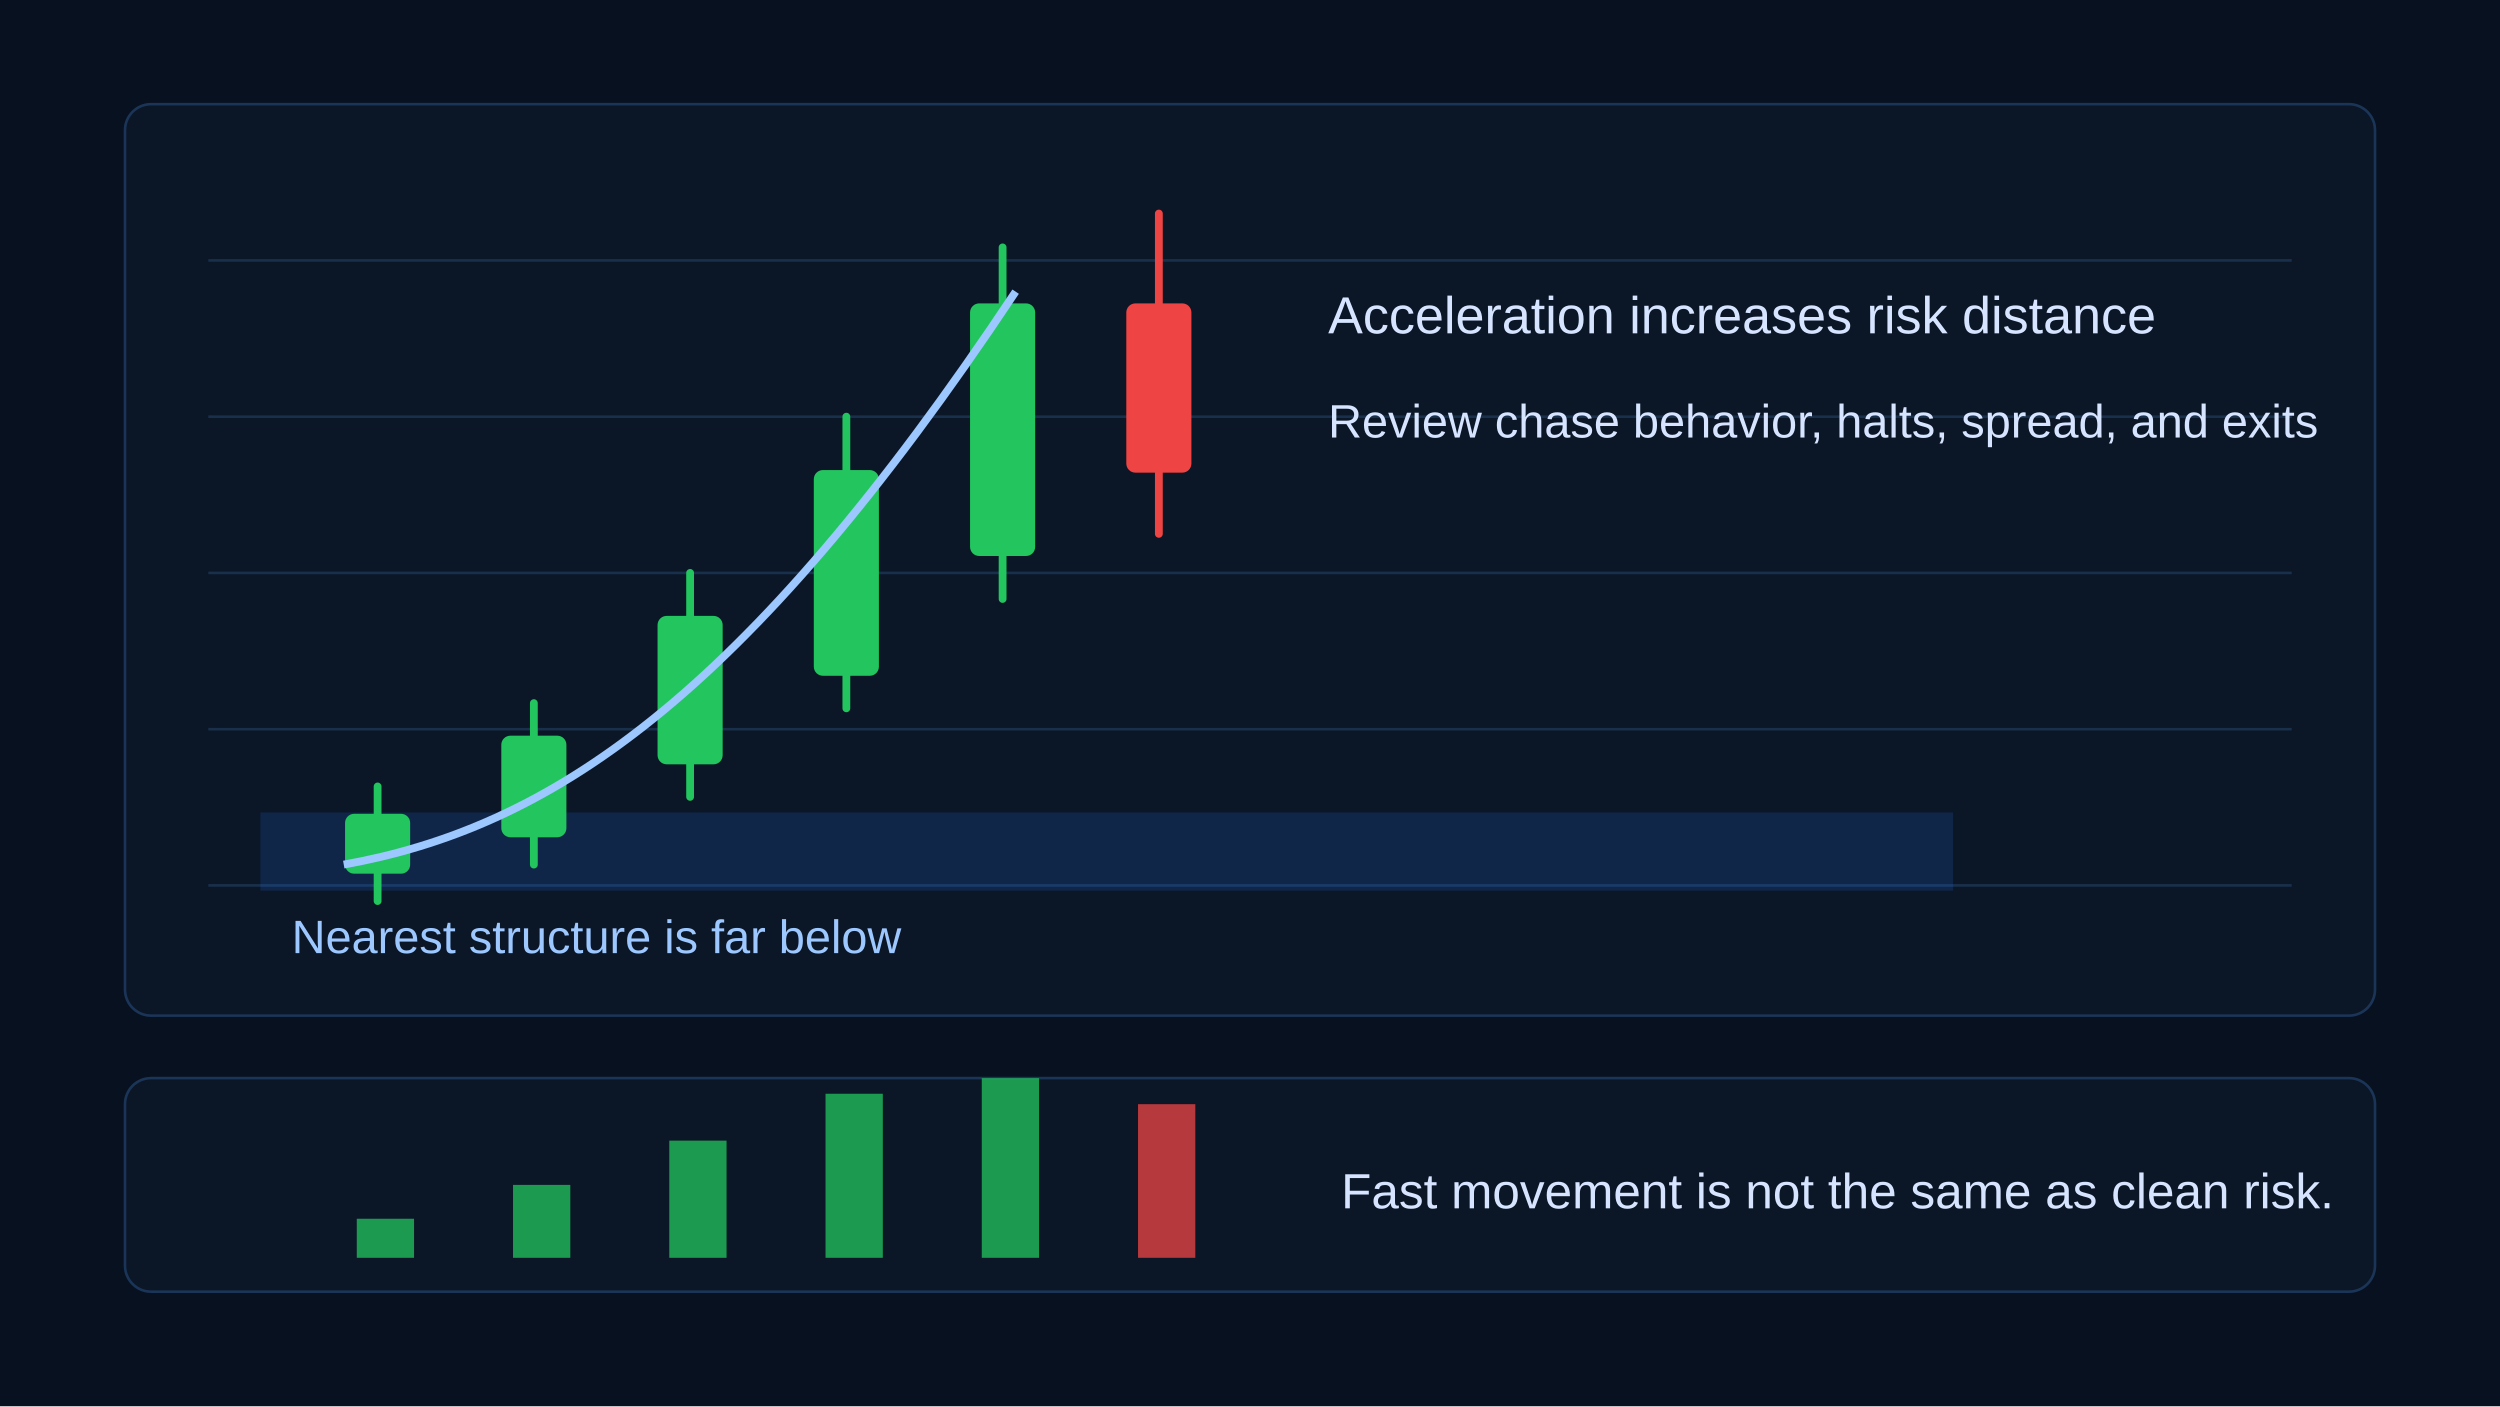
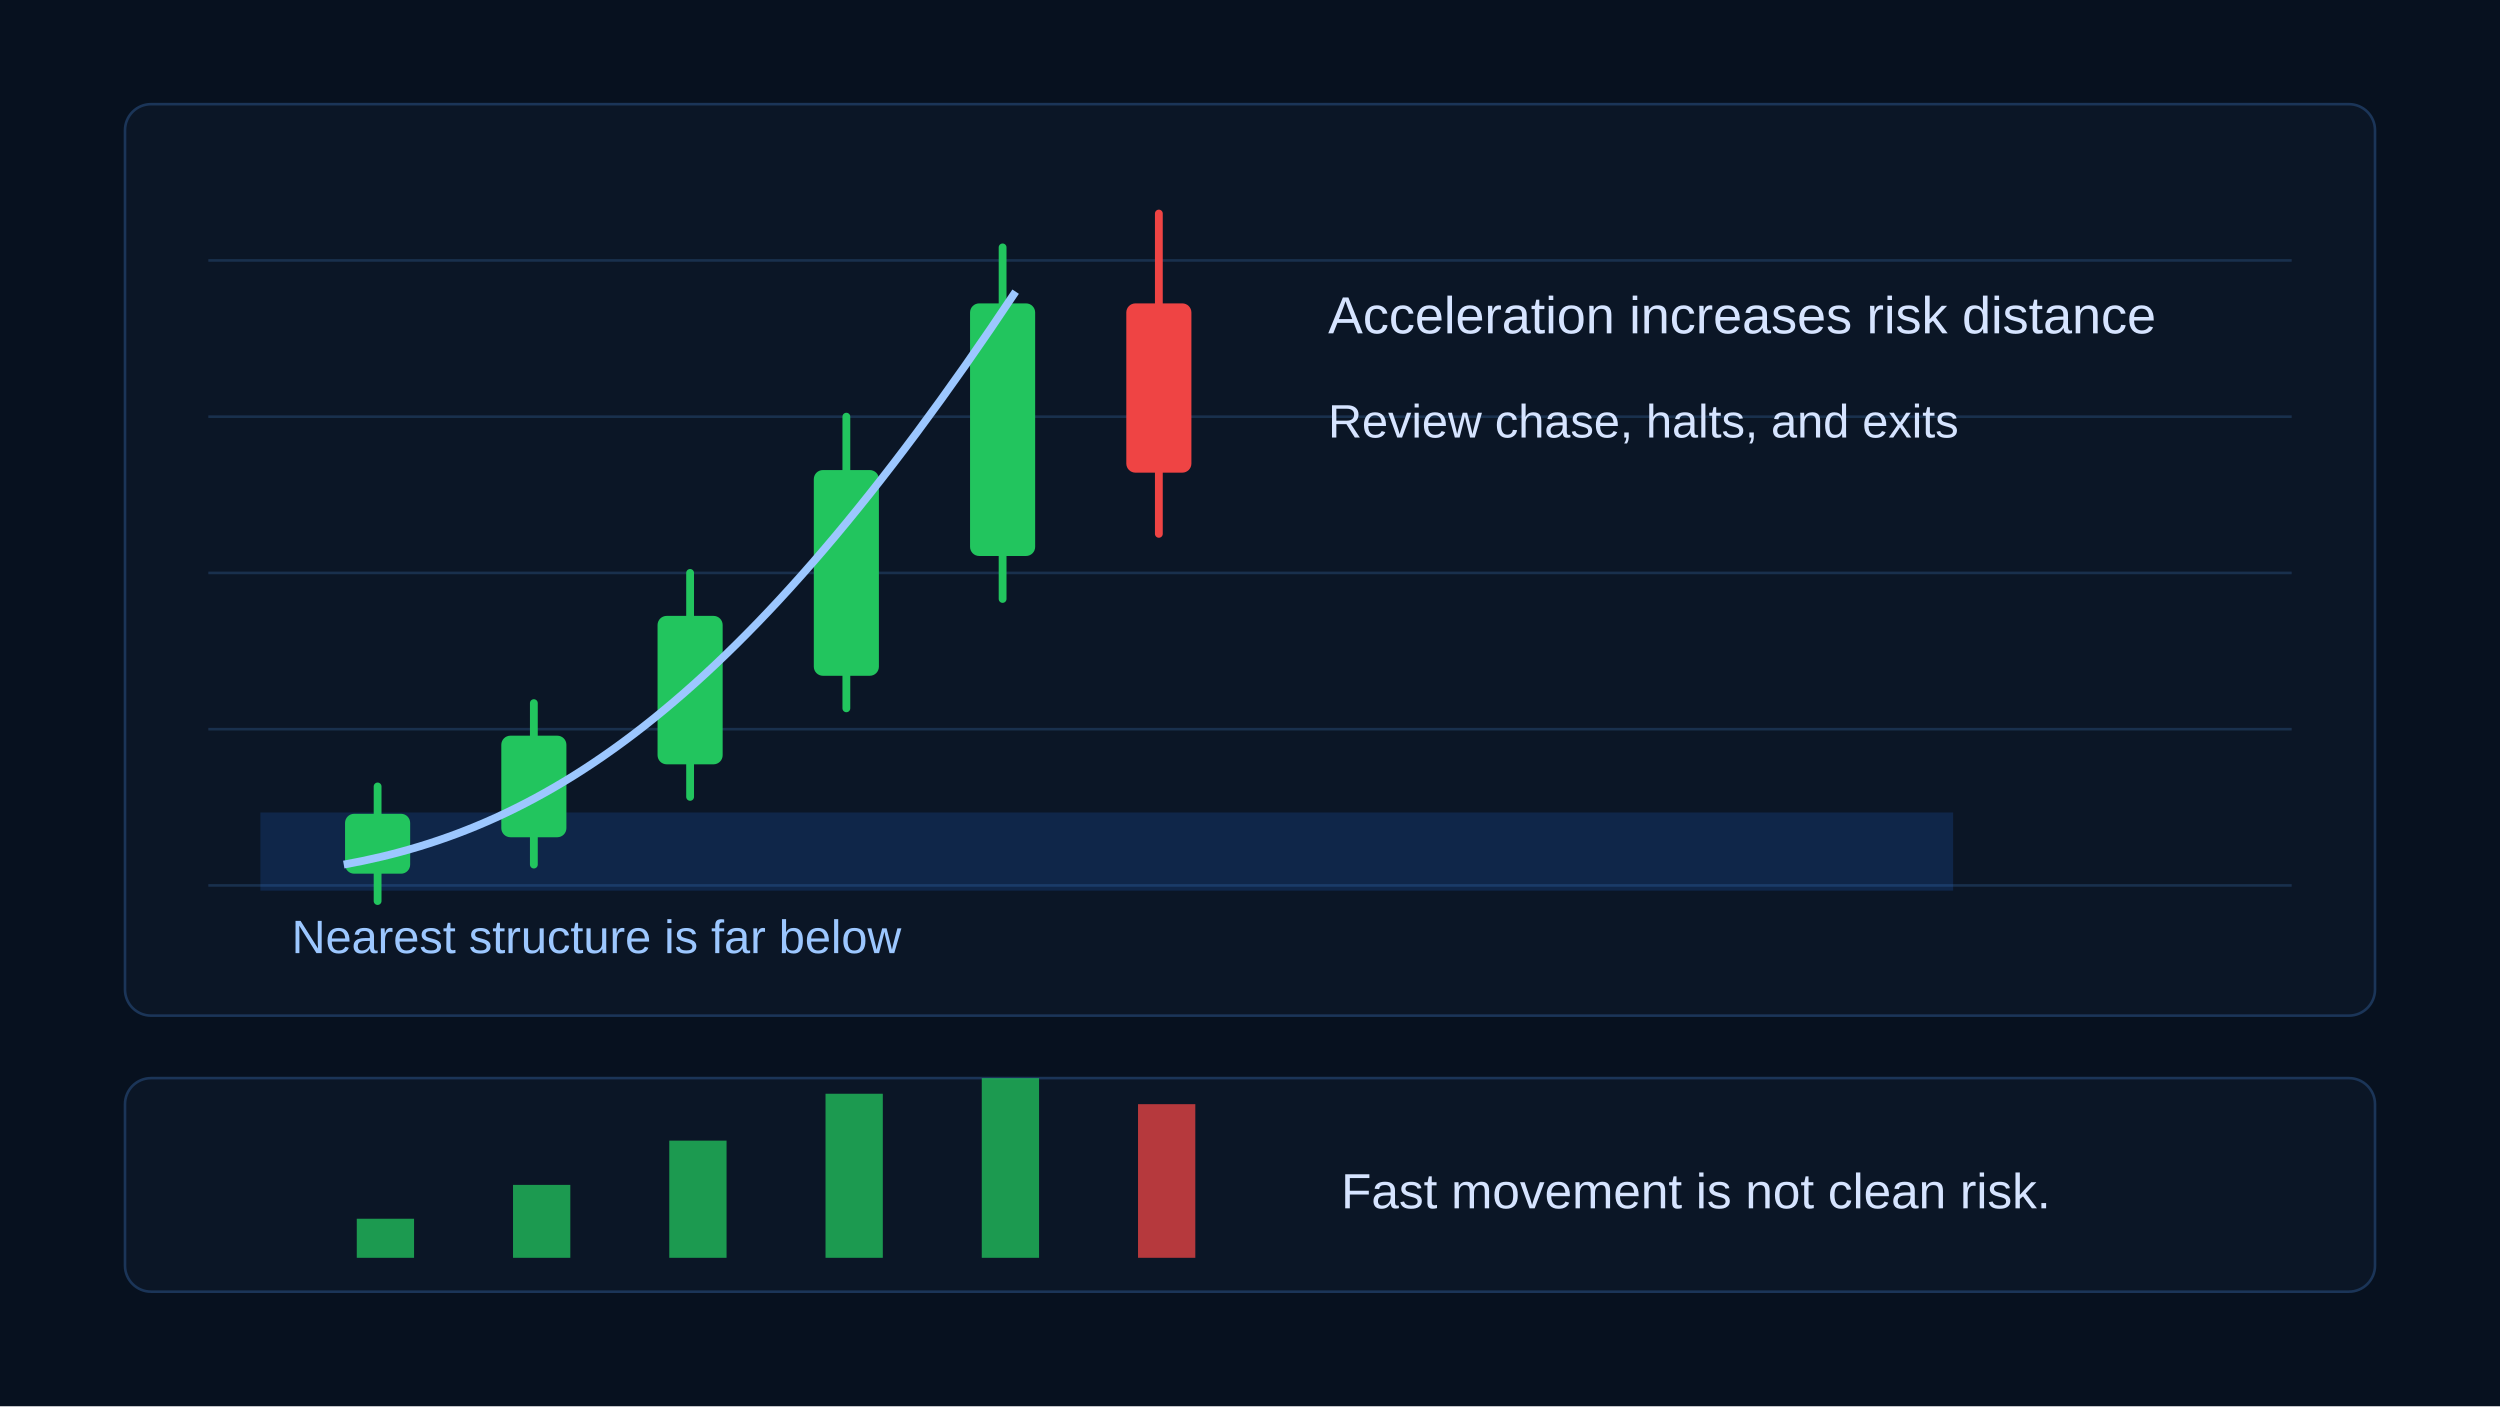
<svg xmlns="http://www.w3.org/2000/svg" width="960" height="540" viewBox="0 0 960 540" role="img" aria-labelledby="title desc">
  <rect width="960" height="540" fill="#07111f" />
  <rect x="48" y="40" width="864" height="350" rx="10" fill="#0b1626" stroke="#1b3558" />
  <g stroke="#19304d">
    <path d="M80 100H880M80 160H880M80 220H880M80 280H880M80 340H880" />
  </g>
  <rect x="100" y="312" width="650" height="30" fill="#1f6feb" opacity=".18" />
  <text x="112" y="366" fill="#9cc7ff" font-family="Arial" font-size="18">Nearest structure is far below</text>
  <g stroke-width="3" stroke-linecap="round">
    <g stroke="#22c55e" fill="#22c55e">
      <line x1="145" y1="302" x2="145" y2="346" />
      <rect x="134" y="314" width="22" height="20" rx="2" />
    </g>
    <g stroke="#22c55e" fill="#22c55e">
      <line x1="205" y1="270" x2="205" y2="332" />
      <rect x="194" y="284" width="22" height="36" rx="2" />
    </g>
    <g stroke="#22c55e" fill="#22c55e">
      <line x1="265" y1="220" x2="265" y2="306" />
      <rect x="254" y="238" width="22" height="54" rx="2" />
    </g>
    <g stroke="#22c55e" fill="#22c55e">
      <line x1="325" y1="160" x2="325" y2="272" />
      <rect x="314" y="182" width="22" height="76" rx="2" />
    </g>
    <g stroke="#22c55e" fill="#22c55e">
      <line x1="385" y1="95" x2="385" y2="230" />
      <rect x="374" y="118" width="22" height="94" rx="2" />
    </g>
    <g stroke="#ef4444" fill="#ef4444">
      <line x1="445" y1="82" x2="445" y2="205" />
      <rect x="434" y="118" width="22" height="62" rx="2" />
    </g>
  </g>
  <path d="M132 332C210 318 285 270 390 112" fill="none" stroke="#9cc7ff" stroke-width="3" />
  <text x="510" y="128" fill="#d6e4ff" font-family="Arial" font-size="20">Acceleration increases risk distance</text>
-   <text x="510" y="168" fill="#d6e4ff" font-family="Arial" font-size="18">Review chase behavior, halts, spread, and exits</text>
+   <text x="510" y="168" fill="#d6e4ff" font-family="Arial" font-size="18">Review chase, halts, and exits</text>
  <rect x="48" y="414" width="864" height="82" rx="10" fill="#0b1626" stroke="#1b3558" />
  <g>
    <rect x="137" y="468" width="22" height="15" fill="#22c55e" opacity=".75" />
    <rect x="197" y="455" width="22" height="28" fill="#22c55e" opacity=".75" />
    <rect x="257" y="438" width="22" height="45" fill="#22c55e" opacity=".75" />
    <rect x="317" y="420" width="22" height="63" fill="#22c55e" opacity=".75" />
    <rect x="377" y="414" width="22" height="69" fill="#22c55e" opacity=".75" />
    <rect x="437" y="424" width="22" height="59" fill="#ef4444" opacity=".75" />
  </g>
-   <text x="515" y="464" fill="#d6e4ff" font-family="Arial" font-size="19">Fast movement is not the same as clean risk.</text>
+   <text x="515" y="464" fill="#d6e4ff" font-family="Arial" font-size="19">Fast movement is not clean risk.</text>
</svg>
